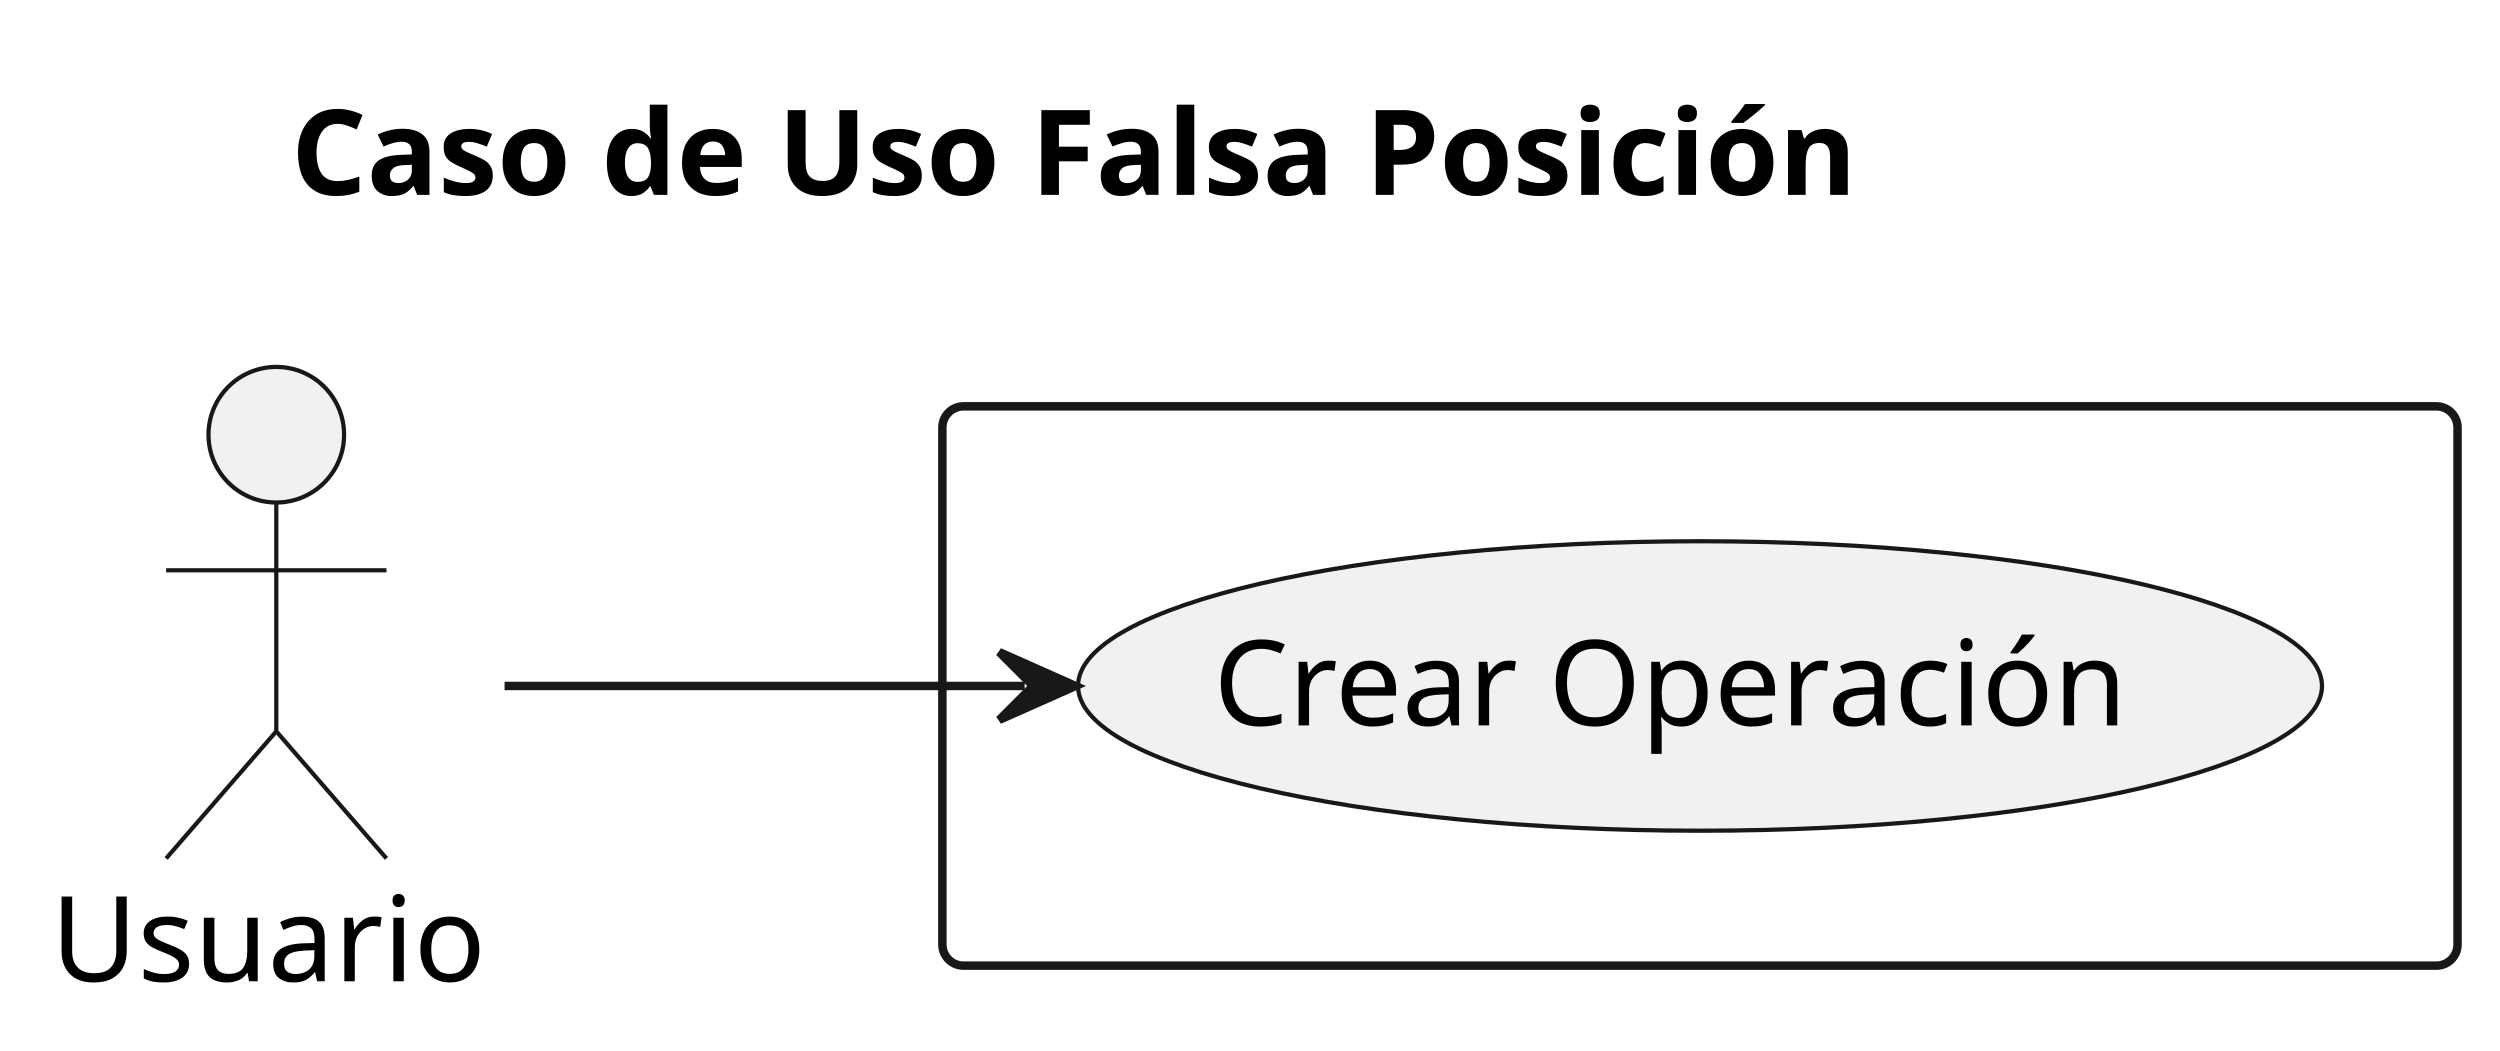
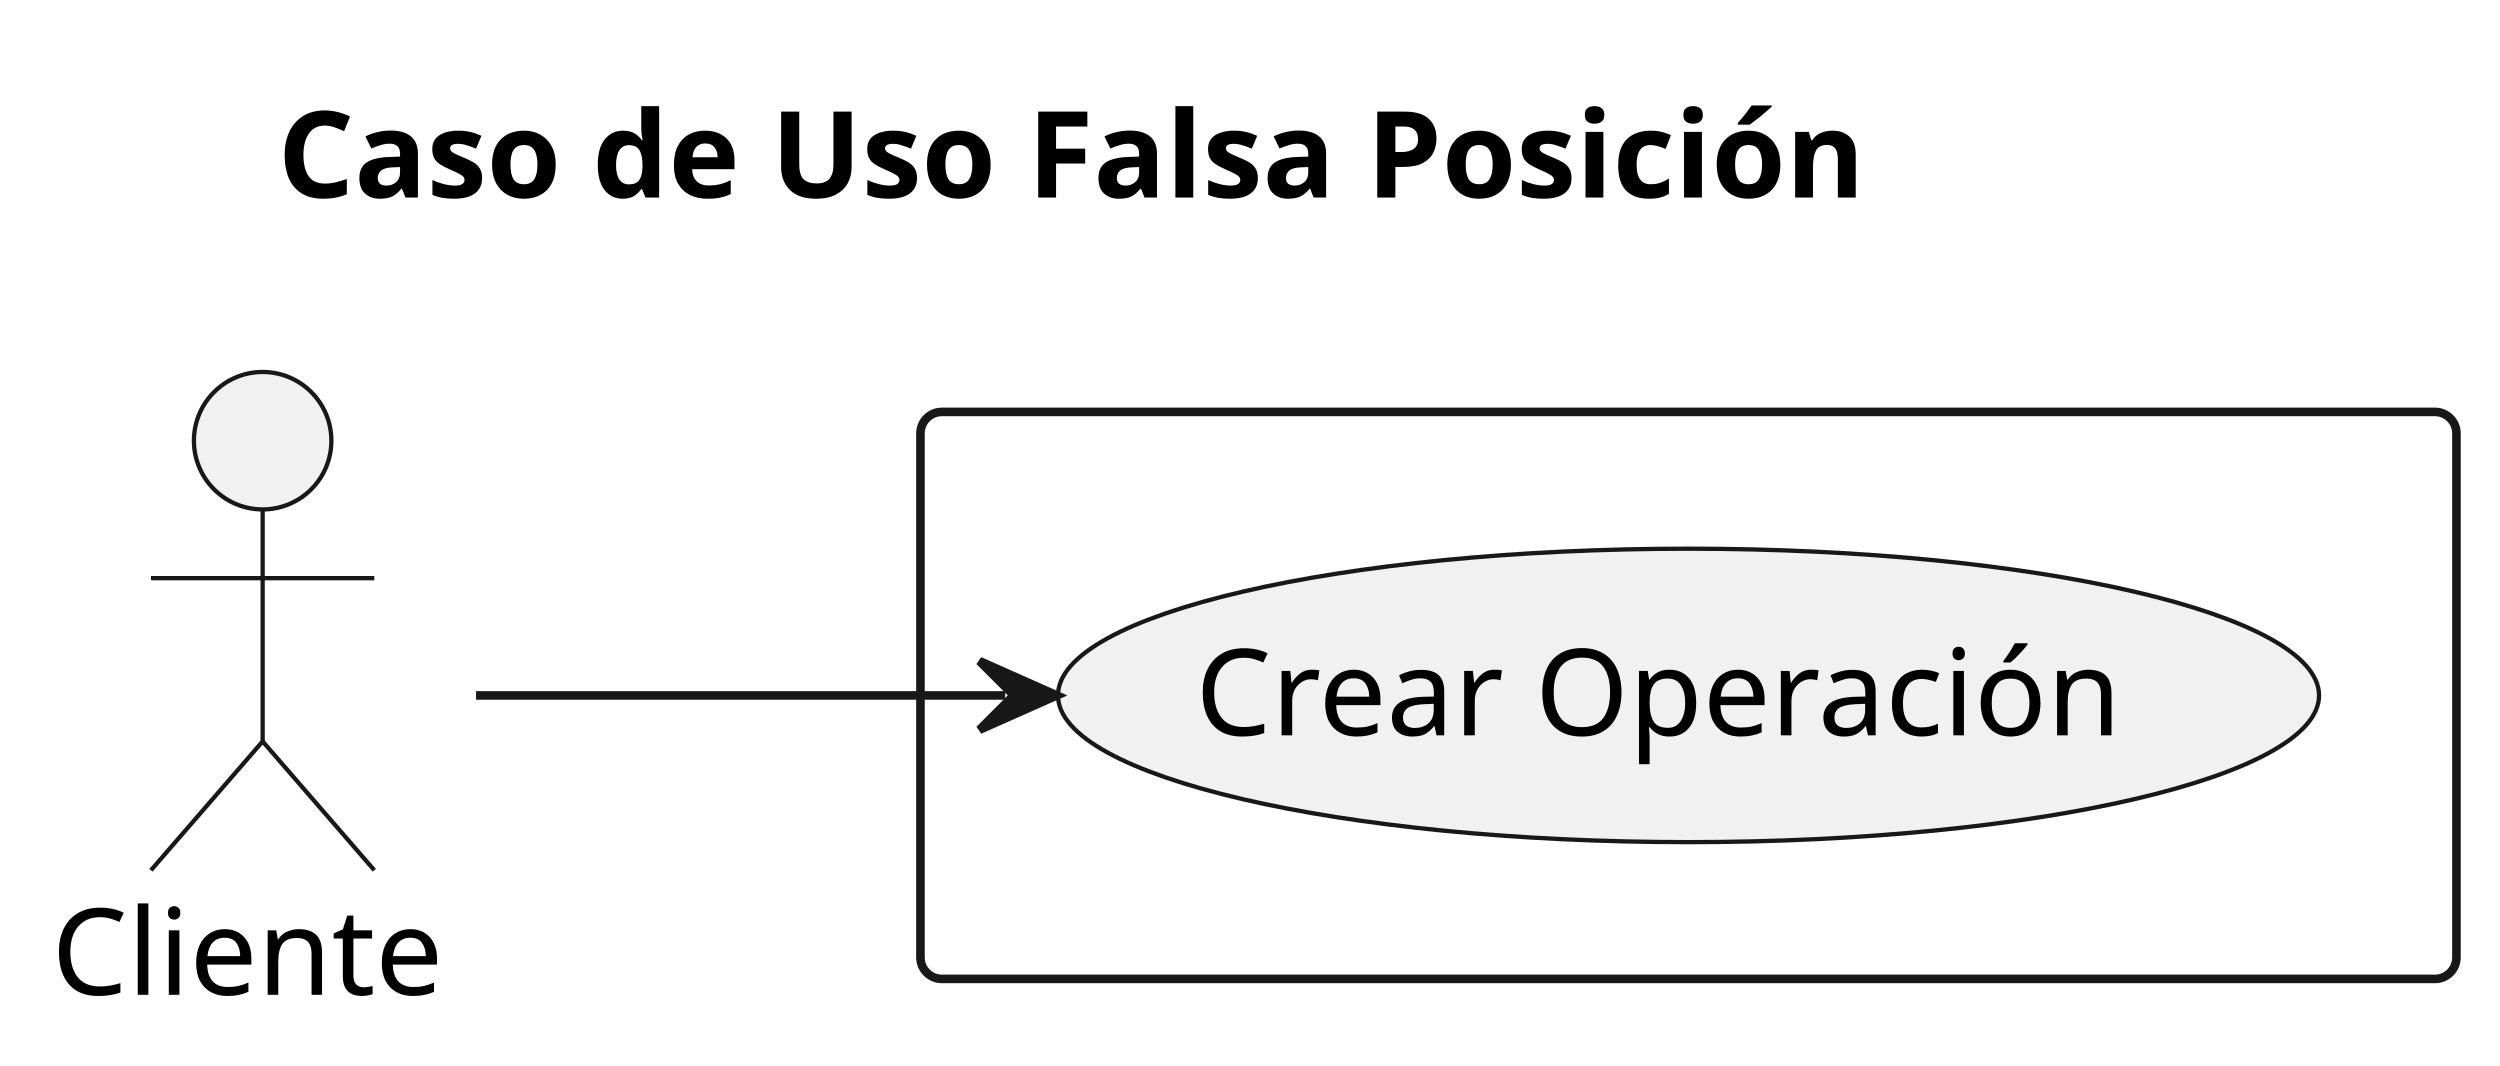
- <svg xmlns="http://www.w3.org/2000/svg" contentStyleType="text/css" data-diagram-type="DESCRIPTION" height="124px" preserveAspectRatio="none" style="width:295px;height:124px;background:#FFFFFF;" version="1.1" viewBox="0 0 295 124" width="295px" zoomAndPan="magnify">
+ <svg xmlns="http://www.w3.org/2000/svg" contentStyleType="text/css" data-diagram-type="DESCRIPTION" height="124px" preserveAspectRatio="none" style="width:291px;height:124px;background:#FFFFFF;" version="1.1" viewBox="0 0 291 124" width="291px" zoomAndPan="magnify">
  <defs />
  <g>
    <g class="title" data-source-line="1">
-       <text fill="#000000" font-family="sans-serif" font-size="14" font-weight="bold" lengthAdjust="spacing" textLength="213.288" x="34.351" y="22.995">Caso de Uso Falsa Posición</text>
+       <text fill="#000000" font-family="sans-serif" font-size="14" font-weight="bold" lengthAdjust="spacing" textLength="213.288" x="32.321" y="22.995">Caso de Uso Falsa Posición</text>
    </g>
-     <g class="cluster" data-entity="##3" data-source-line="7" data-uid="ent0004" id="cluster_##3">
-       <rect fill="none" height="66" rx="2.5" ry="2.5" style="stroke:#181818;stroke-width:1;" width="178.79" x="111.2" y="47.947" />
+     <g class="cluster" data-entity="..3" data-source-line="7" data-uid="ent0004" id="cluster_..3">
+       <rect fill="none" height="66" rx="2.5" ry="2.5" style="stroke:#181818;stroke-width:1;" width="178.79" x="107.14" y="47.947" />
    </g>
    <g class="entity" data-entity="crear" data-source-line="8" data-uid="ent0005" id="entity_crear">
-       <ellipse cx="200.603" cy="80.946" fill="#F1F1F1" rx="73.393" ry="17.079" style="stroke:#181818;stroke-width:0.5;" />
-       <text fill="#000000" font-family="sans-serif" font-size="14" lengthAdjust="spacing" textLength="114.81" x="143.199" y="85.594">Crear Operación</text>
+       <ellipse cx="196.543" cy="80.946" fill="#F1F1F1" rx="73.393" ry="17.079" style="stroke:#181818;stroke-width:0.5;" />
+       <text fill="#000000" font-family="sans-serif" font-size="14" lengthAdjust="spacing" textLength="114.81" x="139.139" y="85.594">Crear Operación</text>
    </g>
    <g class="entity" data-entity="user" data-source-line="5" data-uid="ent0002" id="entity_user">
-       <ellipse cx="32.602" cy="51.297" fill="#F1F1F1" rx="8" ry="8" style="stroke:#181818;stroke-width:0.5;" />
-       <path d="M32.602,59.297 L32.602,86.297 M19.602,67.297 L45.602,67.297 M32.602,86.297 L19.602,101.297 M32.602,86.297 L45.602,101.297" fill="none" style="stroke:#181818;stroke-width:0.5;" />
-       <text fill="#000000" font-family="sans-serif" font-size="14" lengthAdjust="spacing" textLength="53.204" x="6" y="115.792">Usuario</text>
+       <ellipse cx="30.572" cy="51.297" fill="#F1F1F1" rx="8" ry="8" style="stroke:#181818;stroke-width:0.5;" />
+       <path d="M30.572,59.297 L30.572,86.297 M17.572,67.297 L43.572,67.297 M30.572,86.297 L17.572,101.297 M30.572,86.297 L43.572,101.297" fill="none" style="stroke:#181818;stroke-width:0.5;" />
+       <text fill="#000000" font-family="sans-serif" font-size="14" lengthAdjust="spacing" textLength="49.144" x="6" y="115.792">Cliente</text>
    </g>
    <g class="link" data-entity-1="user" data-entity-2="crear" data-source-line="11" data-uid="lnk6" id="link_user_crear">
-       <path d="M59.54,80.947 C77.68,80.947 96.88,80.947 120.91,80.947" fill="none" id="user-to-crear" style="stroke:#181818;stroke-width:1;" />
-       <polygon fill="#181818" points="126.91,80.947,117.91,76.947,121.91,80.947,117.91,84.947,126.91,80.947" style="stroke:#181818;stroke-width:1;" />
-       <text fill="#000000" font-family="sans-serif" font-size="13" lengthAdjust="spacing" textLength="4.132" x="90.2" y="77.014"> </text>
+       <path d="M55.41,80.947 C73.27,80.947 92.7,80.947 117.01,80.947" fill="none" id="user-to-crear" style="stroke:#181818;stroke-width:1;" />
+       <polygon fill="#181818" points="123.01,80.947,114.01,76.947,118.01,80.947,114.01,84.947,123.01,80.947" style="stroke:#181818;stroke-width:1;" />
+       <text fill="#000000" font-family="sans-serif" font-size="13" lengthAdjust="spacing" textLength="4.132" x="86.14" y="77.014"> </text>
    </g>
  </g>
</svg>
